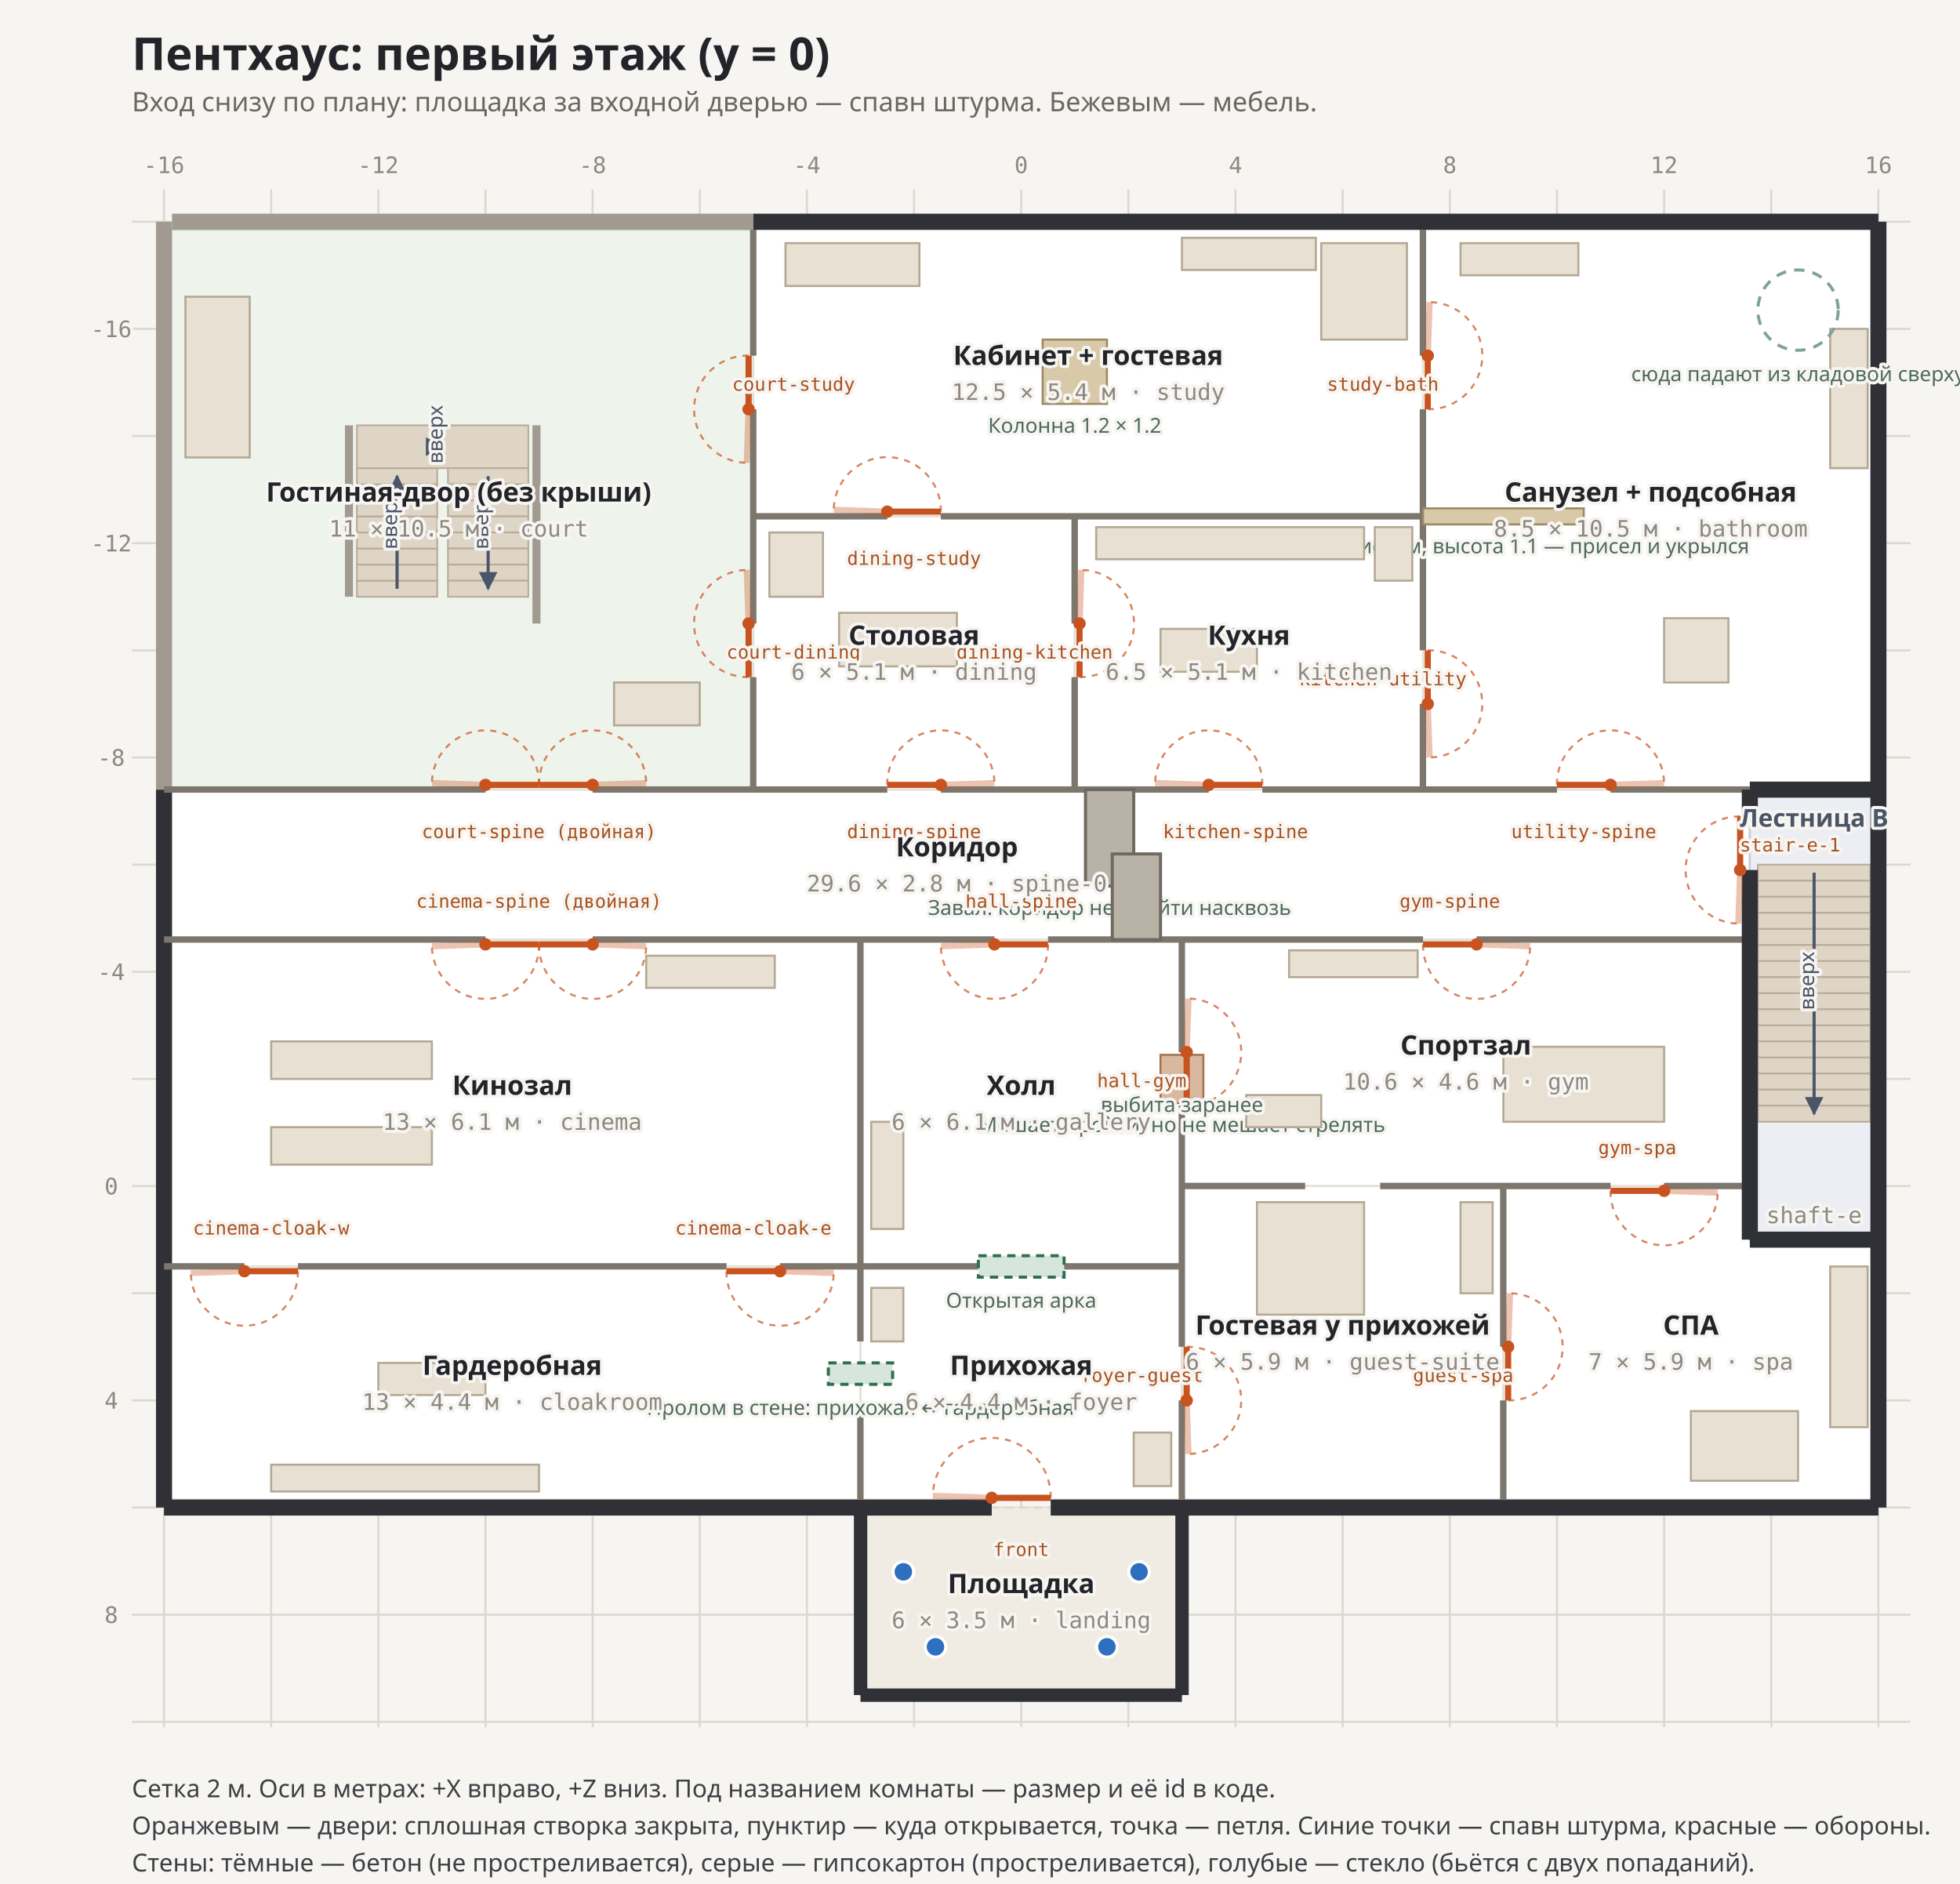
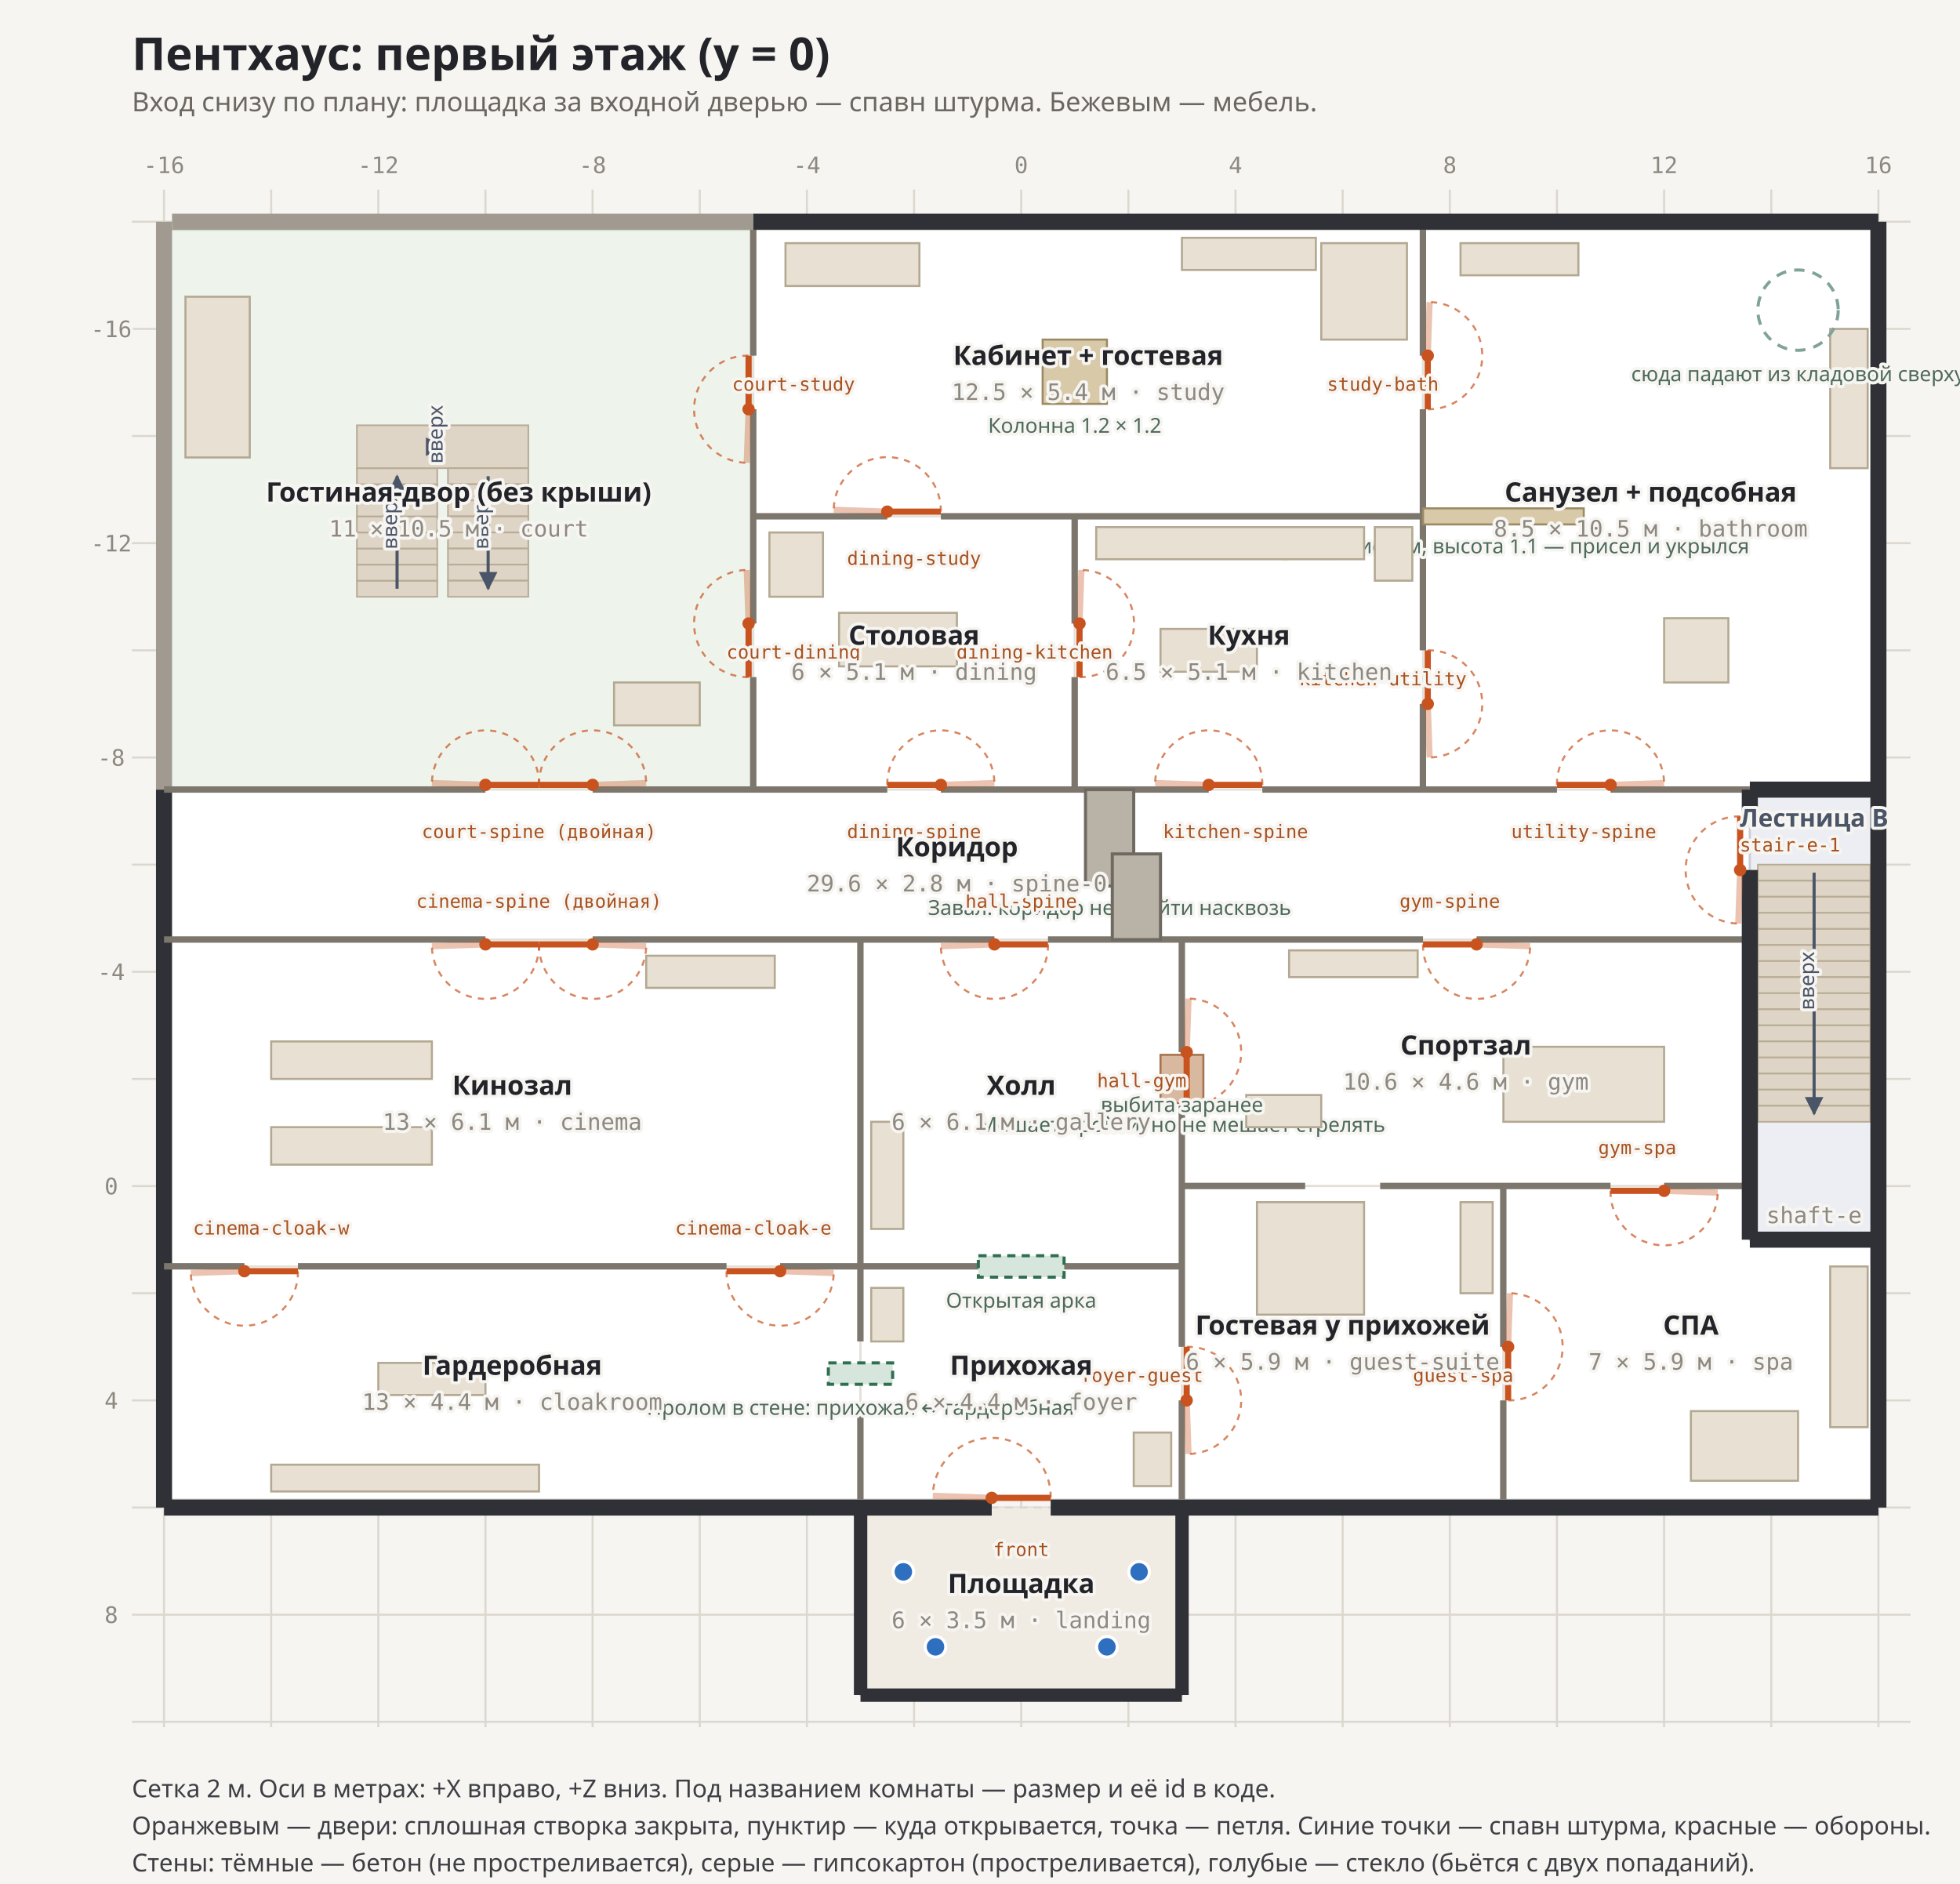
<svg xmlns="http://www.w3.org/2000/svg" width="951.2" height="914.2" viewBox="0 0 951.2 914.2">
  <style>
  .bg { fill: #f7f5f1; }
  .grid { stroke: #dcd8d0; stroke-width: 1; }
  .tick { fill: #8d8880; font: 11px ui-monospace, monospace; text-anchor: middle; }
  /* Every label is drawn with the page colour behind its own strokes, so a
     door id that lands on a wall or a room name is still readable. */
  text { paint-order: stroke; stroke: #f7f5f1; stroke-width: 3px; stroke-linejoin: round; }
  .room { fill: #ffffff; stroke: #e4e0d8; stroke-width: 1; }
  .open { fill: #eef4ec; stroke: #cadbc8; stroke-width: 1; }
  .void { fill: #e2e6ec; stroke: #b6bcc6; stroke-width: 1.5; stroke-dasharray: 6 4; }
  .wall.low { fill: #a09a90; }
  .wall.glass.low { fill: #7fa8bd; }
  .blocker { fill: #d8c9a8; stroke: #9b8a63; stroke-width: 1; }
  .blocker.blocked { fill: #d9b8a0; stroke: #a5744f; }
  .blocker.rubble { fill: #b9b2a6; stroke: #6f6a61; stroke-width: 1.5; }
  .blocker.furniture { fill: #e8e0d2; stroke: #b3a892; stroke-width: 1; }
  .hole { fill: none; stroke: #2f6f4f; stroke-width: 2.5; stroke-dasharray: 5 4; }
  .opening { fill: #d7e6dc; stroke: #2f6f4f; stroke-width: 1.5; stroke-dasharray: 4 3; }
  .hole.under { stroke: #7fa39a; stroke-width: 1.5; }
  .note { font: 10px system-ui, sans-serif; fill: #4d6a5c; text-anchor: middle; }
  .shaft { fill: #eceef3; stroke: #c9cdd6; stroke-width: 1; }
  .outside { fill: #f0ece4; stroke: #ddd8ce; stroke-dasharray: 4 3; }
  .wall { fill: #2f3136; }
  .wall.drywall { fill: #7c766c; }
  .wall.glass { fill: #7fa8bd; }
  .room-name { font: 600 13px system-ui, sans-serif; fill: #22242a; text-anchor: middle; }
  .room-size { font: 11px ui-monospace, monospace; fill: #8d8880; text-anchor: middle; }
  .shaft-label { font: 600 12px system-ui, sans-serif; fill: #4a5568; text-anchor: middle; }
  .door-shut { stroke: #c8531f; stroke-width: 3; fill: none; }
  .door-open { stroke: #c8531f; stroke-width: 3; fill: none; opacity: 0.35; }
  .door-arc { stroke: #c8531f; stroke-width: 1; fill: none; stroke-dasharray: 3 3; opacity: 0.7; }
  .hinge { fill: #c8531f; }
  .door-id { font: 9px ui-monospace, monospace; fill: #a8511f; text-anchor: middle; }
  .tread { fill: #ded5c6; stroke: #b9ac97; stroke-width: 0.8; }
  .up-arrow { stroke: #4a5568; stroke-width: 1.5; fill: none; }
  .up-label { font: 10px system-ui, sans-serif; fill: #4a5568; text-anchor: middle; }
  .spawn { stroke: #ffffff; stroke-width: 1.5; }
  .spawn.attackers { fill: #2e6fbf; }
  .spawn.defenders { fill: #c2452f; }
  .title { font: 600 22px system-ui, sans-serif; fill: #22242a; }
  .subtitle { font: 13px system-ui, sans-serif; fill: #6b6660; }
  .legend { font: 12px system-ui, sans-serif; fill: #3d3f45; }
</style>
  <defs>
    <marker id="arrow" viewBox="0 0 10 10" refX="9" refY="5" markerWidth="6" markerHeight="6" orient="auto-start-reverse">
      <path d="M 0 0 L 10 5 L 0 10 z" fill="#4a5568" />
    </marker>
  </defs>
  <rect class="bg" width="951.2" height="914.2" />
  <text x="64" y="34" class="title">Пентхаус: первый этаж (y = 0)</text>
  <text x="64" y="54" class="subtitle">Вход снизу по плану: площадка за входной дверью — спавн штурма. Бежевым — мебель.</text>
  <text x="64" y="872.2" class="legend">Сетка 2 м. Оси в метрах: +X вправо, +Z вниз. Под названием комнаты — размер и её id в коде.</text>
  <text x="64" y="890.2" class="legend">Оранжевым — двери: сплошная створка закрыта, пунктир — куда открывается, точка — петля. Синие точки — спавн штурма, красные — обороны.</text>
  <text x="64" y="908.2" class="legend">Стены: тёмные — бетон (не простреливается), серые — гипсокартон (простреливается), голубые — стекло (бьётся с двух попаданий).</text>
  <line x1="79.6" y1="92" x2="79.6" y2="838.2" class="grid" />
  <text x="79.6" y="84" class="tick">-16</text>
  <line x1="131.6" y1="92" x2="131.6" y2="838.2" class="grid" />
  <line x1="183.6" y1="92" x2="183.6" y2="838.2" class="grid" />
  <text x="183.6" y="84" class="tick">-12</text>
  <line x1="235.6" y1="92" x2="235.6" y2="838.2" class="grid" />
  <line x1="287.6" y1="92" x2="287.6" y2="838.2" class="grid" />
  <text x="287.6" y="84" class="tick">-8</text>
  <line x1="339.6" y1="92" x2="339.6" y2="838.2" class="grid" />
  <line x1="391.6" y1="92" x2="391.6" y2="838.2" class="grid" />
  <text x="391.6" y="84" class="tick">-4</text>
  <line x1="443.6" y1="92" x2="443.6" y2="838.2" class="grid" />
  <line x1="495.6" y1="92" x2="495.6" y2="838.2" class="grid" />
  <text x="495.6" y="84" class="tick">0</text>
  <line x1="547.6" y1="92" x2="547.6" y2="838.2" class="grid" />
  <line x1="599.6" y1="92" x2="599.6" y2="838.2" class="grid" />
  <text x="599.6" y="84" class="tick">4</text>
  <line x1="651.6" y1="92" x2="651.6" y2="838.2" class="grid" />
  <line x1="703.6" y1="92" x2="703.6" y2="838.2" class="grid" />
  <text x="703.6" y="84" class="tick">8</text>
  <line x1="755.6" y1="92" x2="755.6" y2="838.2" class="grid" />
  <line x1="807.6" y1="92" x2="807.6" y2="838.2" class="grid" />
  <text x="807.6" y="84" class="tick">12</text>
  <line x1="859.6" y1="92" x2="859.6" y2="838.2" class="grid" />
  <line x1="911.6" y1="92" x2="911.6" y2="838.2" class="grid" />
  <text x="911.6" y="84" class="tick">16</text>
  <line x1="64" y1="107.6" x2="927.2" y2="107.6" class="grid" />
  <line x1="64" y1="159.6" x2="927.2" y2="159.6" class="grid" />
  <text x="54" y="163.6" class="tick" text-anchor="end">-16</text>
  <line x1="64" y1="211.6" x2="927.2" y2="211.6" class="grid" />
  <line x1="64" y1="263.6" x2="927.2" y2="263.6" class="grid" />
  <text x="54" y="267.6" class="tick" text-anchor="end">-12</text>
  <line x1="64" y1="315.6" x2="927.2" y2="315.6" class="grid" />
  <line x1="64" y1="367.6" x2="927.2" y2="367.6" class="grid" />
  <text x="54" y="371.6" class="tick" text-anchor="end">-8</text>
  <line x1="64" y1="419.6" x2="927.2" y2="419.6" class="grid" />
  <line x1="64" y1="471.6" x2="927.2" y2="471.6" class="grid" />
  <text x="54" y="475.6" class="tick" text-anchor="end">-4</text>
  <line x1="64" y1="523.6" x2="927.2" y2="523.6" class="grid" />
  <line x1="64" y1="575.6" x2="927.2" y2="575.6" class="grid" />
  <text x="54" y="579.6" class="tick" text-anchor="end">0</text>
  <line x1="64" y1="627.6" x2="927.2" y2="627.6" class="grid" />
  <line x1="64" y1="679.6" x2="927.2" y2="679.6" class="grid" />
  <text x="54" y="683.6" class="tick" text-anchor="end">4</text>
  <line x1="64" y1="731.6" x2="927.2" y2="731.6" class="grid" />
  <line x1="64" y1="783.6" x2="927.2" y2="783.6" class="grid" />
  <text x="54" y="787.6" class="tick" text-anchor="end">8</text>
  <line x1="64" y1="835.6" x2="927.2" y2="835.6" class="grid" />
  <rect x="79.6" y="111.5" width="286" height="271.7" class="open" />
  <rect x="365.6" y="111.5" width="325" height="139.1" class="room" />
  <rect x="690.6" y="111.5" width="221" height="271.7" class="room" />
  <rect x="365.6" y="250.6" width="156" height="132.6" class="room" />
  <rect x="521.6" y="250.6" width="169" height="132.6" class="room" />
  <rect x="79.6" y="383.2" width="769.6" height="72.8" class="room" />
  <rect x="79.6" y="456" width="338" height="158.6" class="room" />
  <rect x="417.6" y="456" width="156" height="158.6" class="room" />
  <rect x="573.6" y="456" width="275.6" height="119.6" class="room" />
  <rect x="79.6" y="614.6" width="338" height="113.1" class="room" />
  <rect x="417.6" y="614.6" width="156" height="113.1" class="room" />
  <rect x="573.6" y="575.6" width="156" height="152.1" class="room" />
  <rect x="729.6" y="575.6" width="182" height="152.1" class="room" />
  <rect x="417.6" y="731.6" width="156" height="91" class="outside" />
  <rect x="849.2" y="383.2" width="62.4" height="218.4" class="shaft" />
  <rect x="173.2" y="281.8" width="39" height="7.8" class="tread" />
  <rect x="173.2" y="274" width="39" height="7.8" class="tread" />
  <rect x="173.2" y="266.2" width="39" height="7.8" class="tread" />
  <rect x="173.2" y="258.4" width="39" height="7.8" class="tread" />
  <rect x="173.2" y="250.6" width="39" height="7.8" class="tread" />
  <rect x="173.2" y="242.8" width="39" height="7.8" class="tread" />
  <rect x="173.2" y="235" width="39" height="7.8" class="tread" />
  <rect x="173.2" y="227.2" width="39" height="7.8" class="tread" />
  <path d="M 192.7 285.7 L 192.7 231.1" class="up-arrow" marker-end="url(#arrow)" />
  <text x="192.7" y="252.4" class="up-label" transform="rotate(-90 192.7 252.4)">вверх</text>
  <rect x="173.2" y="206.4" width="83.2" height="20.8" class="tread" />
  <path d="M 214.8 216.8 L 214.8 216.8" class="up-arrow" marker-end="url(#arrow)" />
  <text x="214.8" y="210.8" class="up-label" transform="rotate(-90 214.8 210.8)">вверх</text>
  <rect x="217.4" y="227.2" width="39" height="7.8" class="tread" />
  <rect x="217.4" y="235" width="39" height="7.8" class="tread" />
  <rect x="217.4" y="242.8" width="39" height="7.8" class="tread" />
  <rect x="217.4" y="250.6" width="39" height="7.8" class="tread" />
  <rect x="217.4" y="258.4" width="39" height="7.8" class="tread" />
  <rect x="217.4" y="266.2" width="39" height="7.8" class="tread" />
  <rect x="217.4" y="274" width="39" height="7.8" class="tread" />
  <rect x="217.4" y="281.8" width="39" height="7.8" class="tread" />
  <path d="M 236.9 231.1 L 236.9 285.7" class="up-arrow" marker-end="url(#arrow)" />
  <text x="236.9" y="252.4" class="up-label" transform="rotate(-90 236.9 252.4)">вверх</text>
  <rect x="853.1" y="419.6" width="54.6" height="7.8" class="tread" />
  <rect x="853.1" y="427.4" width="54.6" height="7.8" class="tread" />
  <rect x="853.1" y="435.2" width="54.6" height="7.8" class="tread" />
  <rect x="853.1" y="443" width="54.6" height="7.8" class="tread" />
  <rect x="853.1" y="450.8" width="54.6" height="7.8" class="tread" />
  <rect x="853.1" y="458.6" width="54.6" height="7.8" class="tread" />
  <rect x="853.1" y="466.4" width="54.6" height="7.8" class="tread" />
  <rect x="853.1" y="474.2" width="54.6" height="7.8" class="tread" />
  <rect x="853.1" y="482" width="54.6" height="7.8" class="tread" />
  <rect x="853.1" y="489.8" width="54.6" height="7.8" class="tread" />
  <rect x="853.1" y="497.6" width="54.6" height="7.8" class="tread" />
  <rect x="853.1" y="505.4" width="54.6" height="7.8" class="tread" />
  <rect x="853.1" y="513.2" width="54.6" height="7.8" class="tread" />
  <rect x="853.1" y="521" width="54.6" height="7.8" class="tread" />
  <rect x="853.1" y="528.8" width="54.6" height="7.8" class="tread" />
  <rect x="853.1" y="536.6" width="54.6" height="7.8" class="tread" />
  <path d="M 880.4 423.5 L 880.4 540.5" class="up-arrow" marker-end="url(#arrow)" />
  <text x="880.4" y="476" class="up-label" transform="rotate(-90 880.4 476)">вверх</text>
  <rect x="79.6" y="727.7" width="401.7" height="7.8" class="wall concrete" />
  <rect x="509.9" y="727.7" width="401.7" height="7.8" class="wall concrete" />
  <rect x="83.5" y="103.7" width="282.1" height="7.8" class="wall concrete low" />
  <rect x="365.6" y="103.7" width="546" height="7.8" class="wall concrete" />
  <rect x="75.7" y="107.6" width="7.8" height="275.6" class="wall concrete low" />
  <rect x="75.7" y="383.2" width="7.8" height="348.4" class="wall concrete" />
  <rect x="907.7" y="107.6" width="7.8" height="624" class="wall concrete" />
  <rect x="417.6" y="819.4" width="156" height="6.5" class="wall concrete" />
  <rect x="414.4" y="731.6" width="6.5" height="91" class="wall concrete" />
  <rect x="570.4" y="731.6" width="6.5" height="91" class="wall concrete" />
-   <rect x="167.4" y="206.4" width="3.9" height="83.2" class="wall concrete low" />
-   <rect x="258.4" y="206.4" width="3.9" height="96.2" class="wall concrete low" />
  <rect x="364" y="111.5" width="3.1" height="61.1" class="wall drywall" />
  <rect x="364" y="198.6" width="3.1" height="104" class="wall drywall" />
  <rect x="364" y="328.6" width="3.1" height="54.6" class="wall drywall" />
  <rect x="79.6" y="381.6" width="156" height="3.1" class="wall drywall" />
  <rect x="287.6" y="381.6" width="143" height="3.1" class="wall drywall" />
  <rect x="456.6" y="381.6" width="130" height="3.1" class="wall drywall" />
  <rect x="612.6" y="381.6" width="143" height="3.1" class="wall drywall" />
  <rect x="781.6" y="381.6" width="67.6" height="3.1" class="wall drywall" />
  <rect x="79.6" y="454.4" width="156" height="3.1" class="wall drywall" />
  <rect x="287.6" y="454.4" width="195" height="3.1" class="wall drywall" />
  <rect x="508.6" y="454.4" width="182" height="3.1" class="wall drywall" />
  <rect x="716.6" y="454.4" width="132.6" height="3.1" class="wall drywall" />
  <rect x="689" y="111.5" width="3.1" height="61.1" class="wall drywall" />
  <rect x="689" y="198.6" width="3.1" height="117" class="wall drywall" />
  <rect x="689" y="341.6" width="3.1" height="41.6" class="wall drywall" />
  <rect x="365.6" y="249" width="65" height="3.1" class="wall drywall" />
  <rect x="456.6" y="249" width="234" height="3.1" class="wall drywall" />
  <rect x="520" y="250.6" width="3.1" height="52" class="wall drywall" />
  <rect x="520" y="328.6" width="3.1" height="54.6" class="wall drywall" />
  <rect x="416" y="456" width="3.1" height="195" class="wall drywall" />
  <rect x="416" y="682.2" width="3.1" height="45.5" class="wall drywall" />
  <rect x="572" y="456" width="3.1" height="54.6" class="wall drywall" />
  <rect x="572" y="536.6" width="3.1" height="117" class="wall drywall" />
  <rect x="572" y="679.6" width="3.1" height="48.1" class="wall drywall" />
  <rect x="79.6" y="613" width="39" height="3.1" class="wall drywall" />
  <rect x="144.6" y="613" width="208" height="3.1" class="wall drywall" />
  <rect x="378.6" y="613" width="96.2" height="3.1" class="wall drywall" />
  <rect x="516.4" y="613" width="57.2" height="3.1" class="wall drywall" />
  <rect x="573.6" y="574" width="59.8" height="3.1" class="wall drywall" />
  <rect x="669.8" y="574" width="111.8" height="3.1" class="wall drywall" />
  <rect x="807.6" y="574" width="41.6" height="3.1" class="wall drywall" />
  <rect x="728" y="575.6" width="3.1" height="78" class="wall drywall" />
  <rect x="728" y="679.6" width="3.1" height="48.1" class="wall drywall" />
  <rect x="845.3" y="383.2" width="7.8" height="13" class="wall concrete" />
  <rect x="845.3" y="422.2" width="7.8" height="179.4" class="wall concrete" />
  <rect x="849.2" y="379.3" width="62.4" height="7.8" class="wall concrete" />
  <rect x="849.2" y="597.7" width="62.4" height="7.8" class="wall concrete" />
  <rect x="690.6" y="246.7" width="78" height="7.8" class="blocker barrier" />
  <text x="729.6" y="268.5" class="note">Ограждение 3 м, высота 1.1 — присел и укрылся</text>
  <rect x="506" y="164.8" width="31.2" height="31.2" class="blocker column" />
  <text x="521.6" y="210" class="note">Колонна 1.2 × 1.2</text>
  <rect x="526.8" y="383.2" width="23.4" height="46.8" class="blocker rubble" />
  <text x="538.5" y="444" class="note">Завал: коридор не пройти насквозь</text>
  <rect x="539.8" y="414.4" width="23.4" height="41.6" class="blocker rubble" />
  <rect x="563.2" y="511.9" width="20.8" height="23.4" class="blocker blocked" />
  <text x="573.6" y="549.3" class="note">Мешает пройти, но не мешает стрелять</text>
  <rect x="90" y="144" width="31.2" height="78" class="blocker furniture" />
  <rect x="298" y="331.2" width="41.6" height="20.8" class="blocker furniture" />
  <rect x="381.2" y="118" width="65" height="20.8" class="blocker furniture" />
  <rect x="573.6" y="115.4" width="65" height="15.6" class="blocker furniture" />
  <rect x="641.2" y="118" width="41.6" height="46.8" class="blocker furniture" />
  <rect x="407.2" y="297.4" width="57.2" height="26" class="blocker furniture" />
  <rect x="373.4" y="258.4" width="26" height="31.2" class="blocker furniture" />
  <rect x="532" y="255.8" width="130" height="15.6" class="blocker furniture" />
  <rect x="667.2" y="255.8" width="18.2" height="26" class="blocker furniture" />
  <rect x="563.2" y="305.2" width="46.8" height="20.8" class="blocker furniture" />
  <rect x="708.8" y="118" width="57.2" height="15.6" class="blocker furniture" />
  <rect x="888.2" y="159.6" width="18.2" height="67.6" class="blocker furniture" />
  <rect x="807.6" y="300" width="31.2" height="31.2" class="blocker furniture" />
  <rect x="131.6" y="505.4" width="78" height="18.2" class="blocker furniture" />
  <rect x="131.6" y="547" width="78" height="18.2" class="blocker furniture" />
  <rect x="313.6" y="463.8" width="62.4" height="15.6" class="blocker furniture" />
  <rect x="422.8" y="544.4" width="15.6" height="52" class="blocker furniture" />
  <rect x="625.6" y="461.2" width="62.4" height="13" class="blocker furniture" />
  <rect x="729.6" y="508" width="78" height="36.4" class="blocker furniture" />
  <rect x="604.8" y="531.4" width="36.4" height="15.6" class="blocker furniture" />
  <rect x="131.6" y="710.8" width="130" height="13" class="blocker furniture" />
  <rect x="183.6" y="661.4" width="52" height="15.6" class="blocker furniture" />
  <rect x="550.2" y="695.2" width="18.2" height="26" class="blocker furniture" />
  <rect x="422.8" y="625" width="15.6" height="26" class="blocker furniture" />
  <rect x="610" y="583.4" width="52" height="54.6" class="blocker furniture" />
  <rect x="708.8" y="583.4" width="15.6" height="44.2" class="blocker furniture" />
  <rect x="888.2" y="614.6" width="18.2" height="78" class="blocker furniture" />
  <rect x="820.6" y="684.8" width="52" height="33.8" class="blocker furniture" />
  <rect x="402" y="661.4" width="31.2" height="10.4" class="opening" />
  <text x="417.6" y="686.6" class="note">Пролом в стене: прихожая ↔ гардеробная</text>
  <rect x="474.8" y="609.4" width="41.6" height="10.4" class="opening" />
  <text x="495.6" y="634.6" class="note">Открытая арка</text>
  <circle cx="872.6" cy="150.5" r="19.5" class="hole under" />
  <text x="872.6" y="185" class="note">сюда падают из кладовой сверху</text>
  <path d="M 481.3 726.9 L 509.9 726.9" class="door-shut" />
  <path d="M 509.9 726.9 A 28.6 28.6 0 0 0 452.7 725.9" class="door-arc" />
  <path d="M 481.3 726.9 L 452.7 725.9" class="door-open" />
  <circle cx="481.3" cy="726.9" r="3" class="hinge" />
  <text x="495.6" y="755.1" class="door-id">front</text>
  <path d="M 235.6 380.9 L 261.6 380.9" class="door-shut" />
  <path d="M 261.6 380.9 A 26 26 0 0 0 209.6 380" class="door-arc" />
  <path d="M 235.6 380.9 L 209.6 380" class="door-open" />
  <circle cx="235.6" cy="380.9" r="3" class="hinge" />
  <text x="261.6" y="406.7" class="door-id">court-spine (двойная)</text>
  <path d="M 287.6 380.9 L 261.6 380.9" class="door-shut" />
  <path d="M 261.6 380.9 A 26 26 0 0 1 313.6 380" class="door-arc" />
  <path d="M 287.6 380.9 L 313.6 380" class="door-open" />
  <circle cx="287.6" cy="380.9" r="3" class="hinge" />
  <path d="M 235.6 458.3 L 261.6 458.3" class="door-shut" />
  <path d="M 261.6 458.3 A 26 26 0 0 1 209.6 459.2" class="door-arc" />
  <path d="M 235.6 458.3 L 209.6 459.2" class="door-open" />
  <circle cx="235.6" cy="458.3" r="3" class="hinge" />
  <text x="261.6" y="440.5" class="door-id">cinema-spine (двойная)</text>
  <path d="M 287.6 458.3 L 261.6 458.3" class="door-shut" />
  <path d="M 261.6 458.3 A 26 26 0 0 0 313.6 459.2" class="door-arc" />
  <path d="M 287.6 458.3 L 313.6 459.2" class="door-open" />
  <circle cx="287.6" cy="458.3" r="3" class="hinge" />
  <path d="M 456.6 380.9 L 430.6 380.9" class="door-shut" />
  <path d="M 430.6 380.9 A 26 26 0 0 1 482.6 380" class="door-arc" />
  <path d="M 456.6 380.9 L 482.6 380" class="door-open" />
  <circle cx="456.6" cy="380.9" r="3" class="hinge" />
  <text x="443.6" y="406.7" class="door-id">dining-spine</text>
  <path d="M 586.6 380.9 L 612.6 380.9" class="door-shut" />
  <path d="M 612.6 380.9 A 26 26 0 0 0 560.6 380" class="door-arc" />
  <path d="M 586.6 380.9 L 560.6 380" class="door-open" />
  <circle cx="586.6" cy="380.9" r="3" class="hinge" />
  <text x="599.6" y="406.7" class="door-id">kitchen-spine</text>
  <path d="M 781.6 380.9 L 755.6 380.9" class="door-shut" />
  <path d="M 755.6 380.9 A 26 26 0 0 1 807.6 380" class="door-arc" />
  <path d="M 781.6 380.9 L 807.6 380" class="door-open" />
  <circle cx="781.6" cy="380.9" r="3" class="hinge" />
  <text x="768.6" y="406.7" class="door-id">utility-spine</text>
  <path d="M 716.6 458.3 L 690.6 458.3" class="door-shut" />
  <path d="M 690.6 458.3 A 26 26 0 0 0 742.6 459.2" class="door-arc" />
  <path d="M 716.6 458.3 L 742.6 459.2" class="door-open" />
  <circle cx="716.6" cy="458.3" r="3" class="hinge" />
  <text x="703.6" y="440.5" class="door-id">gym-spine</text>
  <path d="M 482.6 458.3 L 508.6 458.3" class="door-shut" />
  <path d="M 508.6 458.3 A 26 26 0 0 1 456.6 459.2" class="door-arc" />
  <path d="M 482.6 458.3 L 456.6 459.2" class="door-open" />
  <circle cx="482.6" cy="458.3" r="3" class="hinge" />
  <text x="495.6" y="440.5" class="door-id">hall-spine</text>
  <path d="M 523.9 302.6 L 523.9 328.6" class="door-shut" />
  <path d="M 523.9 328.6 A 26 26 0 0 0 524.8 276.6" class="door-arc" />
  <path d="M 523.9 302.6 L 524.8 276.6" class="door-open" />
  <circle cx="523.9" cy="302.6" r="3" class="hinge" />
  <text x="502.1" y="319.6" class="door-id">dining-kitchen</text>
  <path d="M 575.9 679.6 L 575.9 653.6" class="door-shut" />
  <path d="M 575.9 653.6 A 26 26 0 0 1 576.8 705.6" class="door-arc" />
  <path d="M 575.9 679.6 L 576.8 705.6" class="door-open" />
  <circle cx="575.9" cy="679.6" r="3" class="hinge" />
  <text x="554.1" y="670.6" class="door-id">foyer-guest</text>
  <path d="M 363.3 198.6 L 363.3 172.6" class="door-shut" />
  <path d="M 363.3 172.6 A 26 26 0 0 0 362.4 224.6" class="door-arc" />
  <path d="M 363.3 198.6 L 362.4 224.6" class="door-open" />
  <circle cx="363.3" cy="198.6" r="3" class="hinge" />
  <text x="385.1" y="189.6" class="door-id">court-study</text>
  <path d="M 363.3 302.6 L 363.3 328.6" class="door-shut" />
  <path d="M 363.3 328.6 A 26 26 0 0 1 362.4 276.6" class="door-arc" />
  <path d="M 363.3 302.6 L 362.4 276.6" class="door-open" />
  <circle cx="363.3" cy="302.6" r="3" class="hinge" />
  <text x="385.1" y="319.6" class="door-id">court-dining</text>
  <path d="M 430.6 248.3 L 456.6 248.3" class="door-shut" />
  <path d="M 456.6 248.3 A 26 26 0 0 0 404.6 247.4" class="door-arc" />
  <path d="M 430.6 248.3 L 404.6 247.4" class="door-open" />
  <circle cx="430.6" cy="248.3" r="3" class="hinge" />
  <text x="443.6" y="274.1" class="door-id">dining-study</text>
  <path d="M 692.9 341.6 L 692.9 315.6" class="door-shut" />
  <path d="M 692.9 315.6 A 26 26 0 0 1 693.8 367.6" class="door-arc" />
  <path d="M 692.9 341.6 L 693.8 367.6" class="door-open" />
  <circle cx="692.9" cy="341.6" r="3" class="hinge" />
  <text x="671.1" y="332.6" class="door-id">kitchen-utility</text>
  <path d="M 692.9 172.6 L 692.9 198.6" class="door-shut" />
  <path d="M 692.9 198.6 A 26 26 0 0 0 693.8 146.6" class="door-arc" />
  <path d="M 692.9 172.6 L 693.8 146.6" class="door-open" />
  <circle cx="692.9" cy="172.6" r="3" class="hinge" />
  <text x="671.1" y="189.6" class="door-id">study-bath</text>
  <path d="M 118.6 616.9 L 144.6 616.9" class="door-shut" />
  <path d="M 144.6 616.9 A 26 26 0 0 1 92.6 617.8" class="door-arc" />
  <path d="M 118.6 616.9 L 92.6 617.8" class="door-open" />
  <circle cx="118.6" cy="616.9" r="3" class="hinge" />
  <text x="131.6" y="599.1" class="door-id">cinema-cloak-w</text>
  <path d="M 378.6 616.9 L 352.6 616.9" class="door-shut" />
  <path d="M 352.6 616.9 A 26 26 0 0 0 404.6 617.8" class="door-arc" />
  <path d="M 378.6 616.9 L 404.6 617.8" class="door-open" />
  <circle cx="378.6" cy="616.9" r="3" class="hinge" />
  <text x="365.6" y="599.1" class="door-id">cinema-cloak-e</text>
  <path d="M 575.9 510.6 L 575.9 536.6" class="door-shut" />
  <path d="M 575.9 536.6 A 26 26 0 0 0 576.8 484.6" class="door-arc" />
  <path d="M 575.9 510.6 L 576.8 484.6" class="door-open" />
  <circle cx="575.9" cy="510.6" r="3" class="hinge" />
  <text x="573.6" y="539.6" class="note">выбита заранее</text>
  <text x="554.1" y="527.6" class="door-id">hall-gym</text>
  <path d="M 807.6 577.9 L 781.6 577.9" class="door-shut" />
  <path d="M 781.6 577.9 A 26 26 0 0 0 833.6 578.8" class="door-arc" />
  <path d="M 807.6 577.9 L 833.6 578.8" class="door-open" />
  <circle cx="807.6" cy="577.9" r="3" class="hinge" />
  <text x="794.6" y="560.1" class="door-id">gym-spa</text>
  <path d="M 731.9 653.6 L 731.9 679.6" class="door-shut" />
  <path d="M 731.9 679.6 A 26 26 0 0 0 732.8 627.6" class="door-arc" />
  <path d="M 731.9 653.6 L 732.8 627.6" class="door-open" />
  <circle cx="731.9" cy="653.6" r="3" class="hinge" />
  <text x="710.1" y="670.6" class="door-id">guest-spa</text>
  <path d="M 844.5 422.2 L 844.5 396.2" class="door-shut" />
  <path d="M 844.5 396.2 A 26 26 0 0 0 843.6 448.2" class="door-arc" />
  <path d="M 844.5 422.2 L 843.6 448.2" class="door-open" />
  <circle cx="844.5" cy="422.2" r="3" class="hinge" />
  <text x="868.7" y="413.2" class="door-id">stair-e-1</text>
  <circle cx="454" cy="799.2" r="5" class="spawn attackers" />
  <circle cx="537.2" cy="799.2" r="5" class="spawn attackers" />
  <circle cx="438.4" cy="762.8" r="5" class="spawn attackers" />
  <circle cx="552.8" cy="762.8" r="5" class="spawn attackers" />
  <text x="222.6" y="243.4" class="room-name">Гостиная-двор (без крыши)</text>
  <text x="222.6" y="260.4" class="room-size">11 × 10.5 м · court</text>
  <text x="528.1" y="177.1" class="room-name">Кабинет + гостевая</text>
  <text x="528.1" y="194.1" class="room-size">12.5 × 5.4 м · study</text>
  <text x="801.1" y="243.4" class="room-name">Санузел + подсобная</text>
  <text x="801.1" y="260.4" class="room-size">8.5 × 10.5 м · bathroom</text>
  <text x="443.6" y="312.9" class="room-name">Столовая</text>
  <text x="443.6" y="329.9" class="room-size">6 × 5.1 м · dining</text>
  <text x="606.1" y="312.9" class="room-name">Кухня</text>
  <text x="606.1" y="329.9" class="room-size">6.5 × 5.1 м · kitchen</text>
  <text x="464.4" y="415.6" class="room-name">Коридор</text>
  <text x="464.4" y="432.6" class="room-size">29.6 × 2.8 м · spine-0</text>
  <text x="248.6" y="531.3" class="room-name">Кинозал</text>
  <text x="248.6" y="548.3" class="room-size">13 × 6.1 м · cinema</text>
  <text x="495.6" y="531.3" class="room-name">Холл</text>
  <text x="495.6" y="548.3" class="room-size">6 × 6.1 м · gallery</text>
  <text x="711.4" y="511.8" class="room-name">Спортзал</text>
  <text x="711.4" y="528.8" class="room-size">10.6 × 4.6 м · gym</text>
  <text x="248.6" y="667.2" class="room-name">Гардеробная</text>
  <text x="248.6" y="684.2" class="room-size">13 × 4.4 м · cloakroom</text>
  <text x="495.6" y="667.2" class="room-name">Прихожая</text>
  <text x="495.6" y="684.2" class="room-size">6 × 4.4 м · foyer</text>
  <text x="651.6" y="647.7" class="room-name">Гостевая у прихожей</text>
  <text x="651.6" y="664.7" class="room-size">6 × 5.9 м · guest-suite</text>
  <text x="820.6" y="647.7" class="room-name">СПА</text>
  <text x="820.6" y="664.7" class="room-size">7 × 5.9 м · spa</text>
  <text x="495.6" y="773.1" class="room-name">Площадка</text>
  <text x="495.6" y="790.1" class="room-size">6 × 3.5 м · landing</text>
  <text x="880.4" y="401.2" class="shaft-label">Лестница В</text>
  <text x="880.4" y="593.6" class="room-size">shaft-e</text>
</svg>
